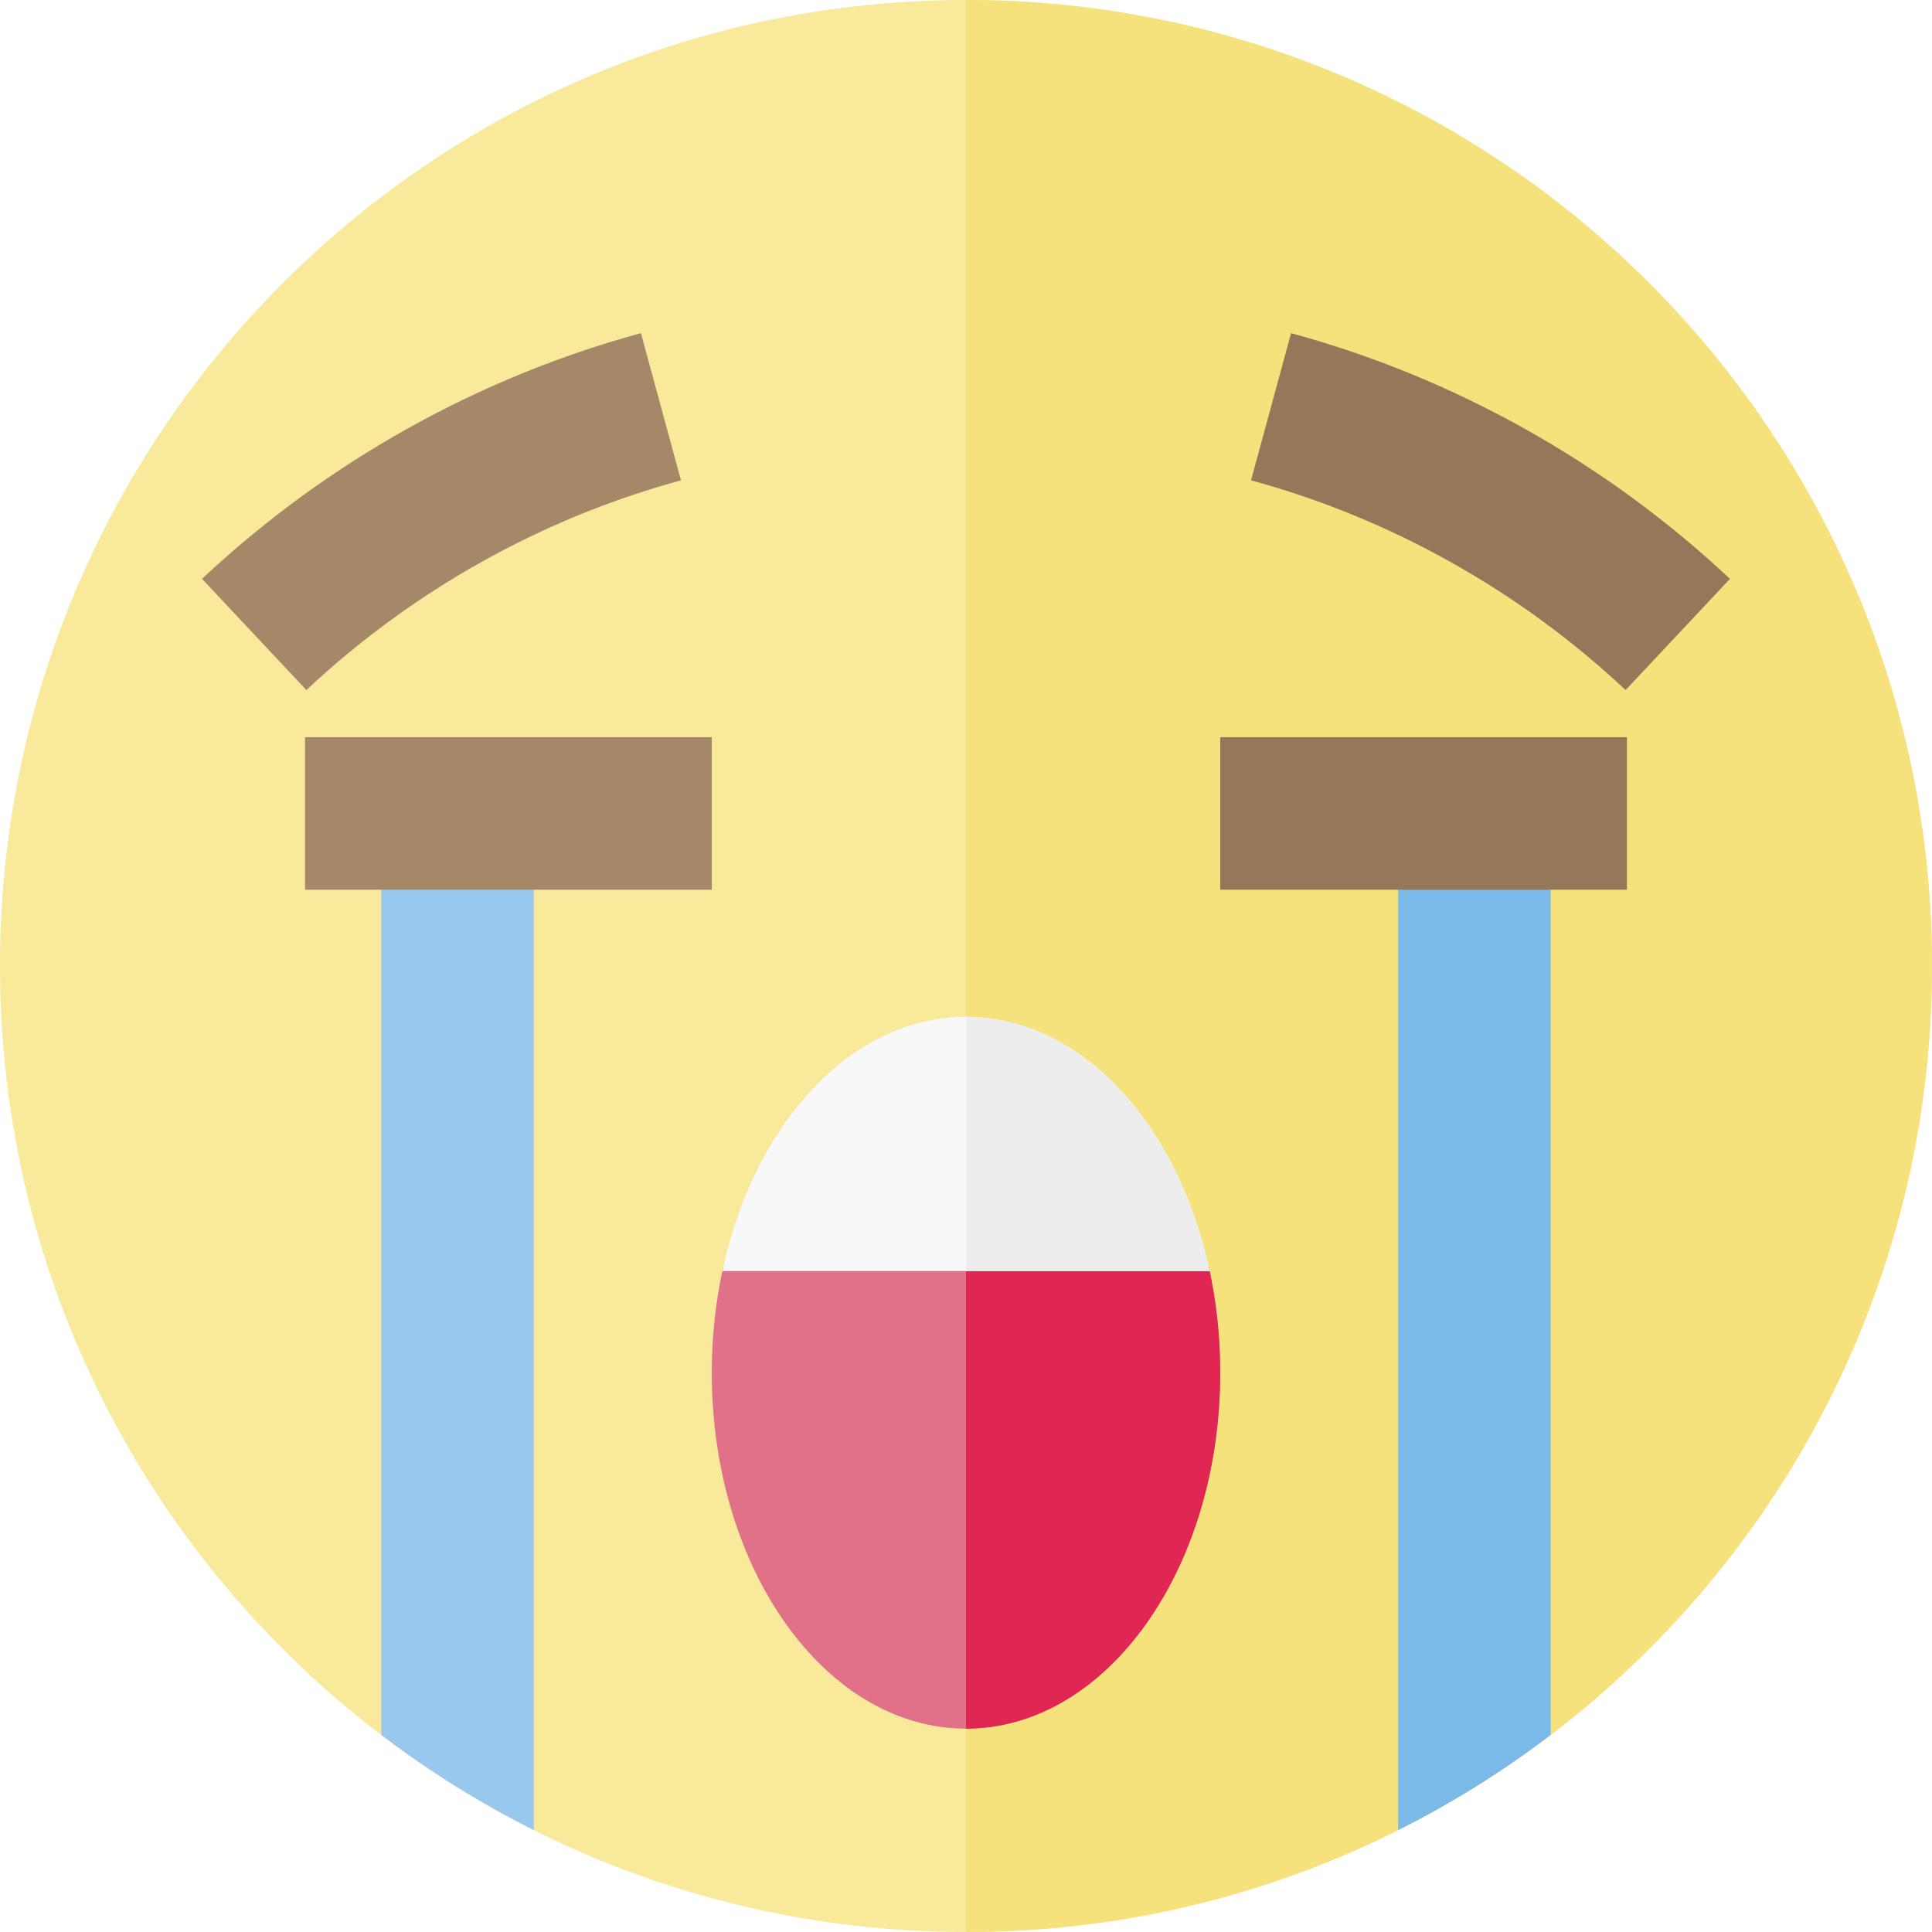
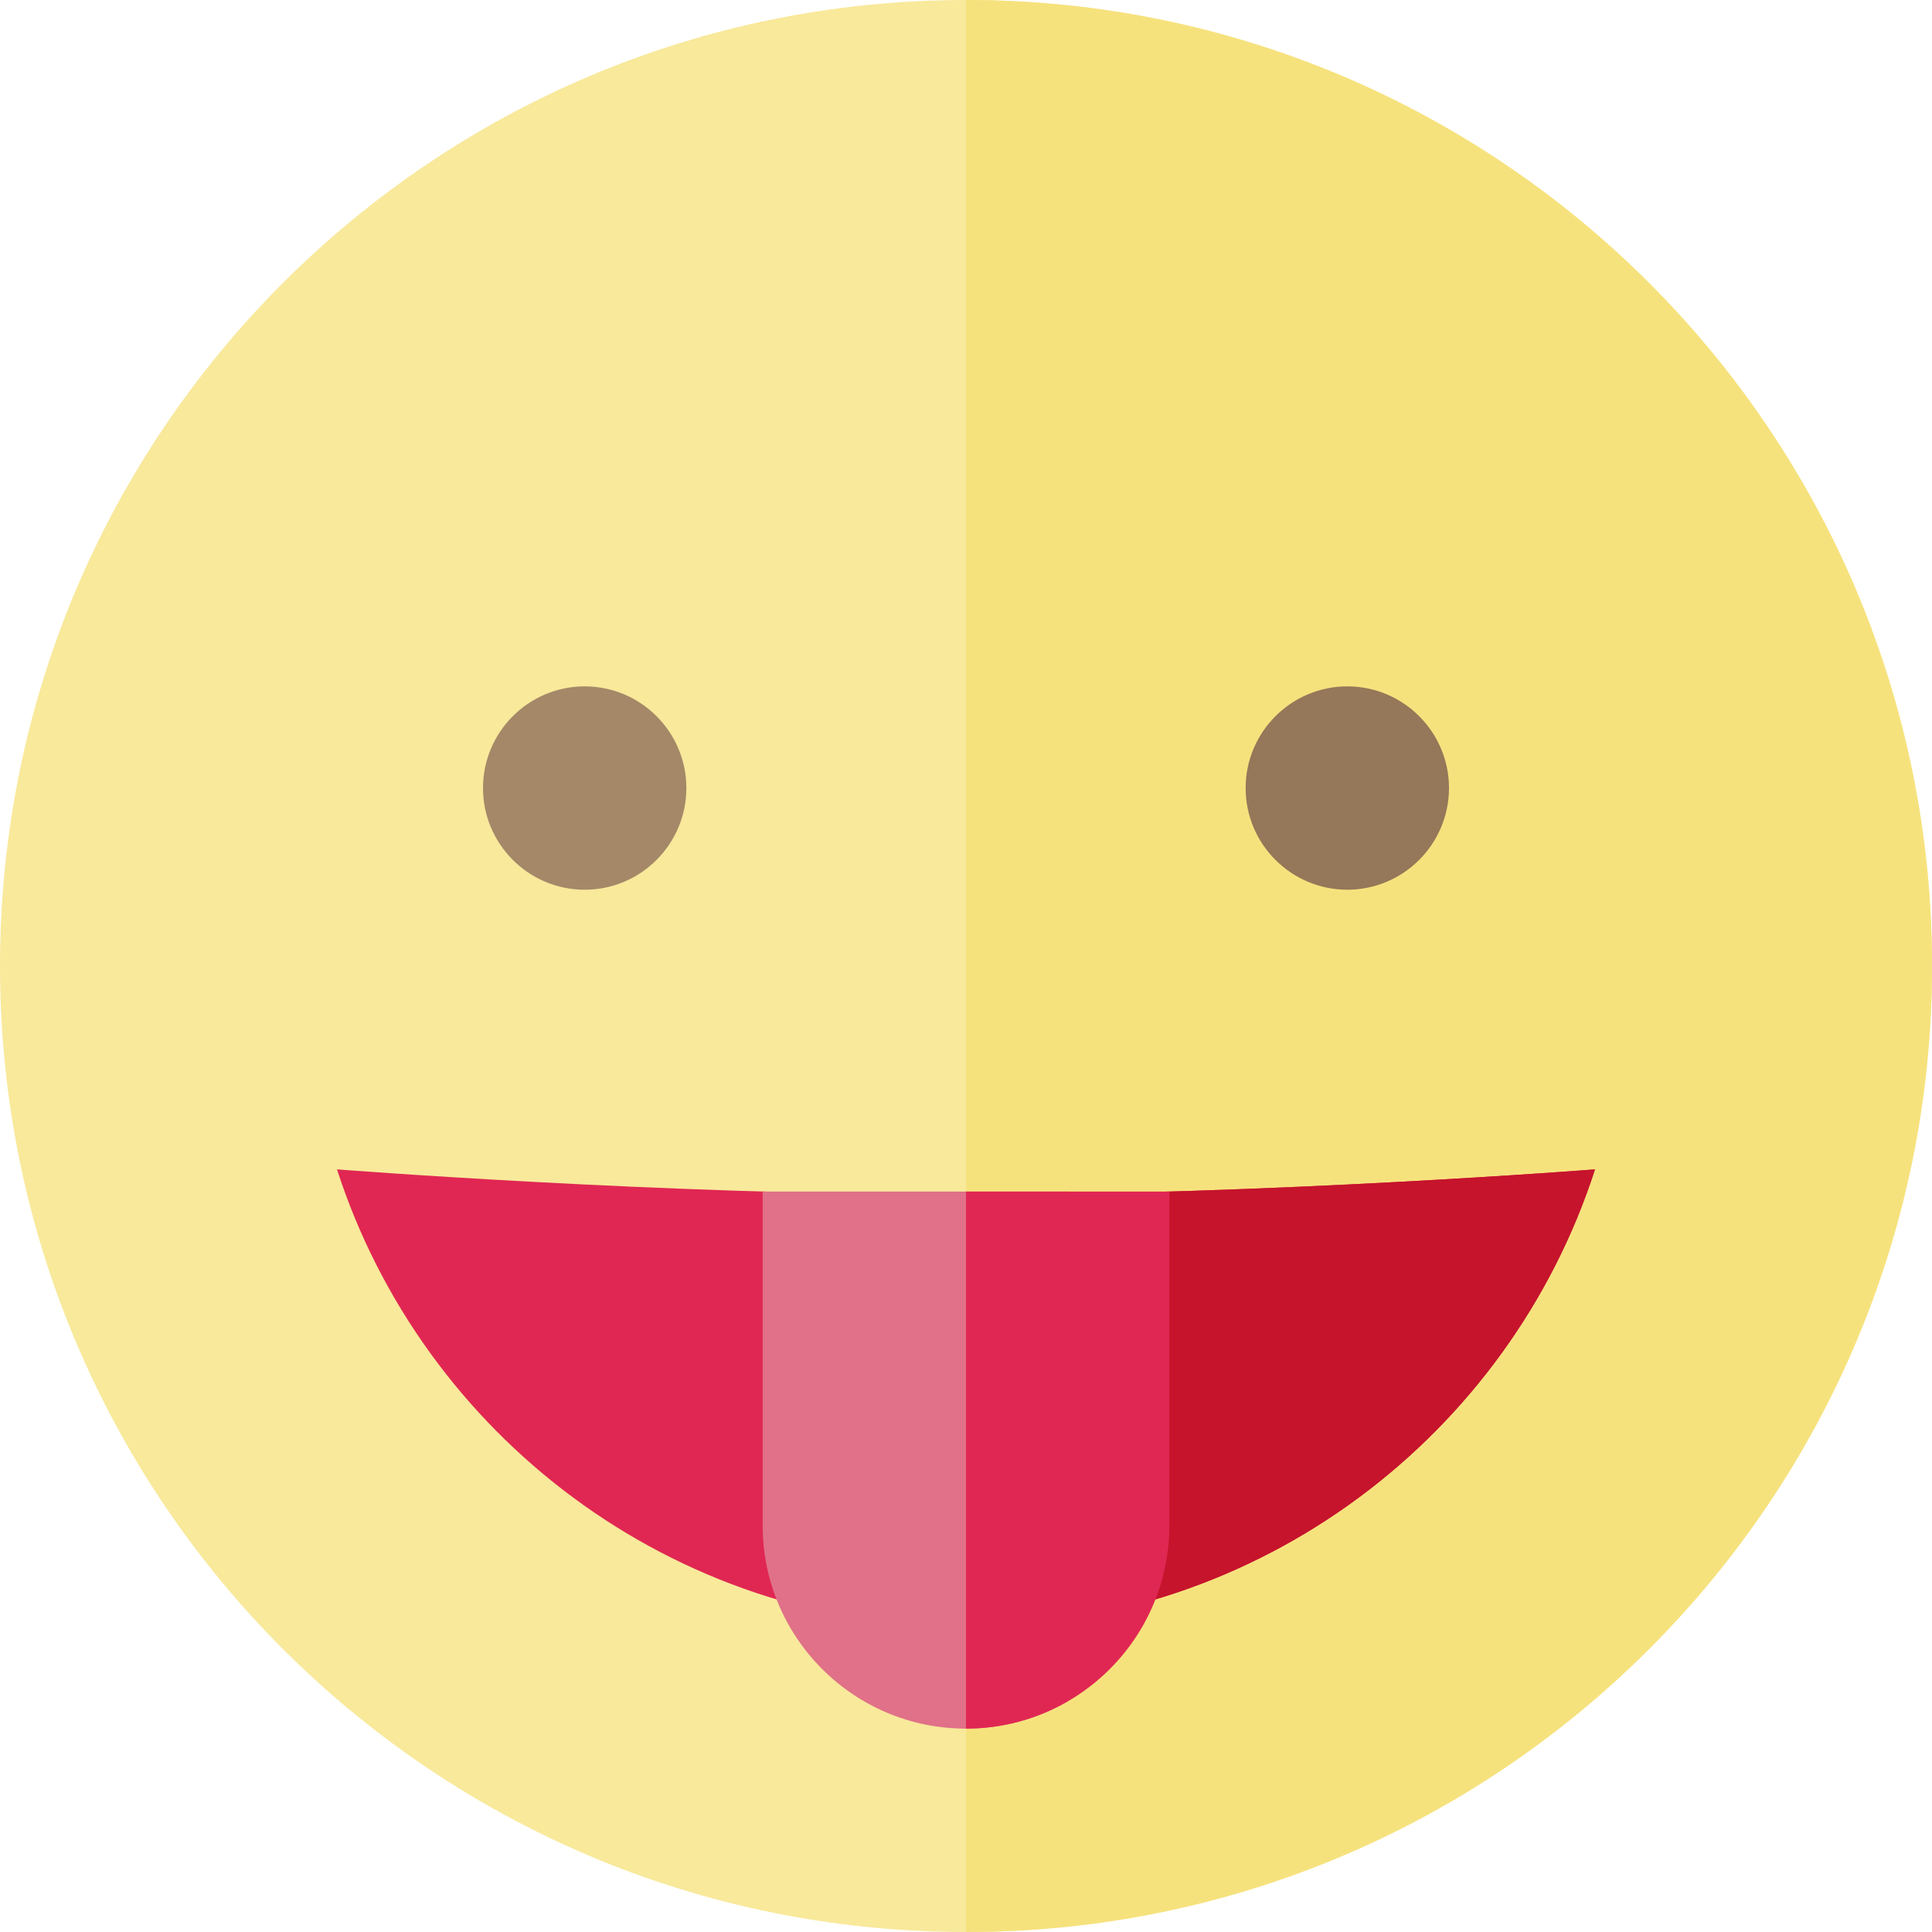
<svg xmlns="http://www.w3.org/2000/svg" version="1.1" id="Layer_1" x="0px" y="0px" viewBox="0 0 512 512" style="enable-background:new 0 0 512 512;" xml:space="preserve">
  <circle style="fill:#F8E99B;" cx="256" cy="256" r="256" />
  <path style="fill:#F6E27D;" d="M256,0v512c141.385,0,256-114.615,256-256S397.385,0,256,0z" />
-   <path style="fill:#E07188;" d="M191.721,335.495c-2.005,8.933-3.09,18.436-3.09,28.295c0,52.089,30.162,94.316,67.368,94.316  s67.368-42.227,67.368-94.316c0-9.859-1.085-19.362-3.09-28.295H191.721z" />
-   <path style="fill:#A58868;" d="M81.202,182.873l-27.666-29.471c32.843-30.829,73.065-53.345,116.316-65.113l10.613,39.002  C143.566,137.331,109.242,156.549,81.202,182.873z" />
-   <path style="fill:#947859;" d="M430.798,182.873c-28.04-26.322-62.366-45.542-99.263-55.582l10.613-39.002  c43.252,11.767,83.472,34.282,116.316,65.113L430.798,182.873z" />
-   <path style="fill:#98C8ED;" d="M101.053,459.777c12.607,9.601,26.132,18.057,40.421,25.219V215.579h-40.421V459.777z" />
-   <path style="fill:#7AB9E8;" d="M370.526,484.996c14.289-7.16,27.814-15.617,40.421-25.219V215.579h-40.421V484.996z" />
-   <rect x="80.842" y="195.368" style="fill:#A58868;" width="107.789" height="40.421" />
-   <rect x="323.368" y="195.368" style="fill:#947859;" width="107.789" height="40.421" />
-   <path style="fill:#E02753;" d="M256,335.495v122.611c37.206,0,67.368-42.227,67.368-94.316c0-9.859-1.085-19.362-3.09-28.295H256z" />
-   <path style="fill:#F8F8F9;" d="M256,269.474c-30.515,0-56.28,28.413-64.563,67.368h129.126  C312.28,297.887,286.515,269.474,256,269.474z" />
-   <path style="fill:#EDEDED;" d="M256,269.474v67.368h64.563C312.28,297.887,286.515,269.474,256,269.474z" />
+   <path style="fill:#E02753;" d="M89.304,309.895C112.038,380.258,178.07,431.158,256,431.158c77.932,0,143.964-50.9,166.696-121.263  c0,0-85.854,6.737-166.696,6.737S89.304,309.895,89.304,309.895z" />
+   <path style="fill:#C5142C;" d="M256,316.632v114.526c77.932,0,143.964-50.9,166.696-121.263  C422.696,309.895,336.842,316.632,256,316.632z" />
+   <path style="fill:#E07188;" d="M202.105,315.772v88.439c0,29.766,24.129,53.895,53.895,53.895c9.82,0,19.018-2.64,26.947-7.227  V315.772H202.105z" />
+   <path style="fill:#E02753;" d="M256,315.772v142.333c29.766,0,53.895-24.129,53.895-53.895v-88.439H256z" />
+   <path style="fill:#A58868;" d="M154.947,235.789c-14.859,0-26.947-12.089-26.947-26.947s12.089-26.947,26.947-26.947  c14.861,0,26.947,12.089,26.947,26.947C181.889,223.704,169.801,235.789,154.947,235.789z" />
+   <path style="fill:#947859;" d="M357.053,235.789c-14.859,0-26.947-12.089-26.947-26.947s12.089-26.947,26.947-26.947  c14.861,0,26.947,12.089,26.947,26.947C383.995,223.704,371.906,235.789,357.053,235.789z" />
  <g>
</g>
  <g>
</g>
  <g>
</g>
  <g>
</g>
  <g>
</g>
  <g>
</g>
  <g>
</g>
  <g>
</g>
  <g>
</g>
  <g>
</g>
  <g>
</g>
  <g>
</g>
  <g>
</g>
  <g>
</g>
  <g>
</g>
</svg>
